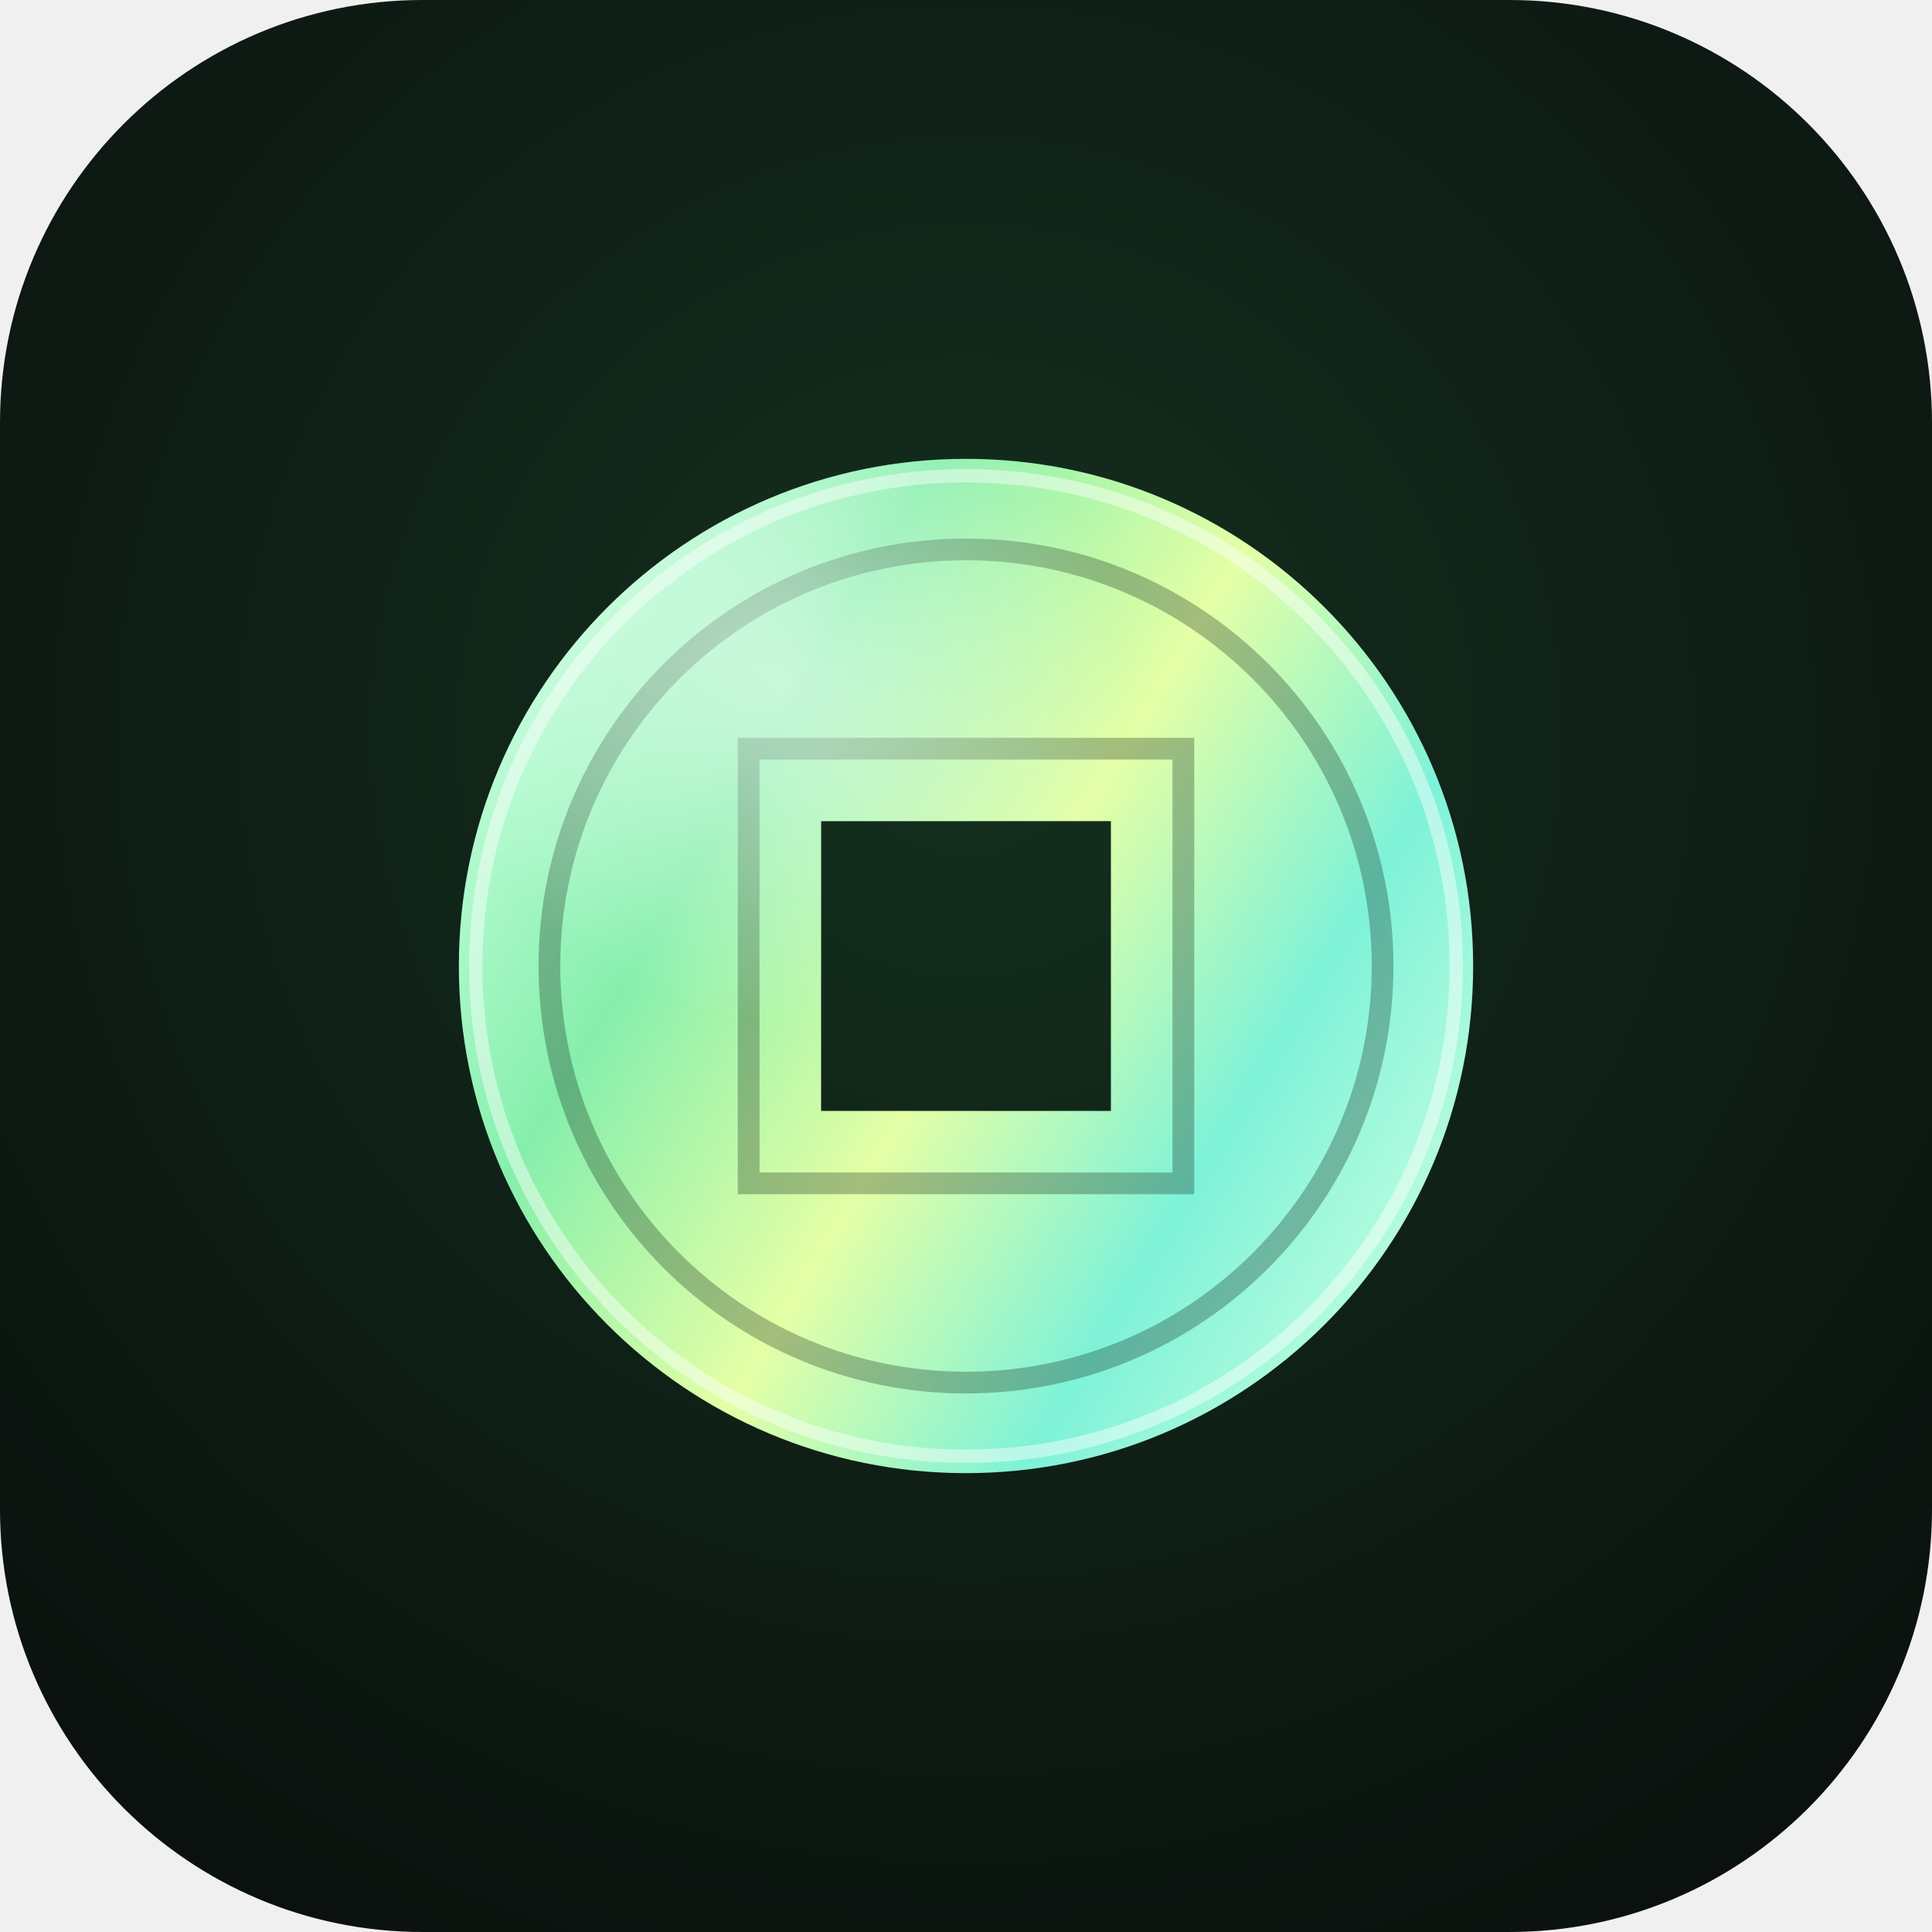
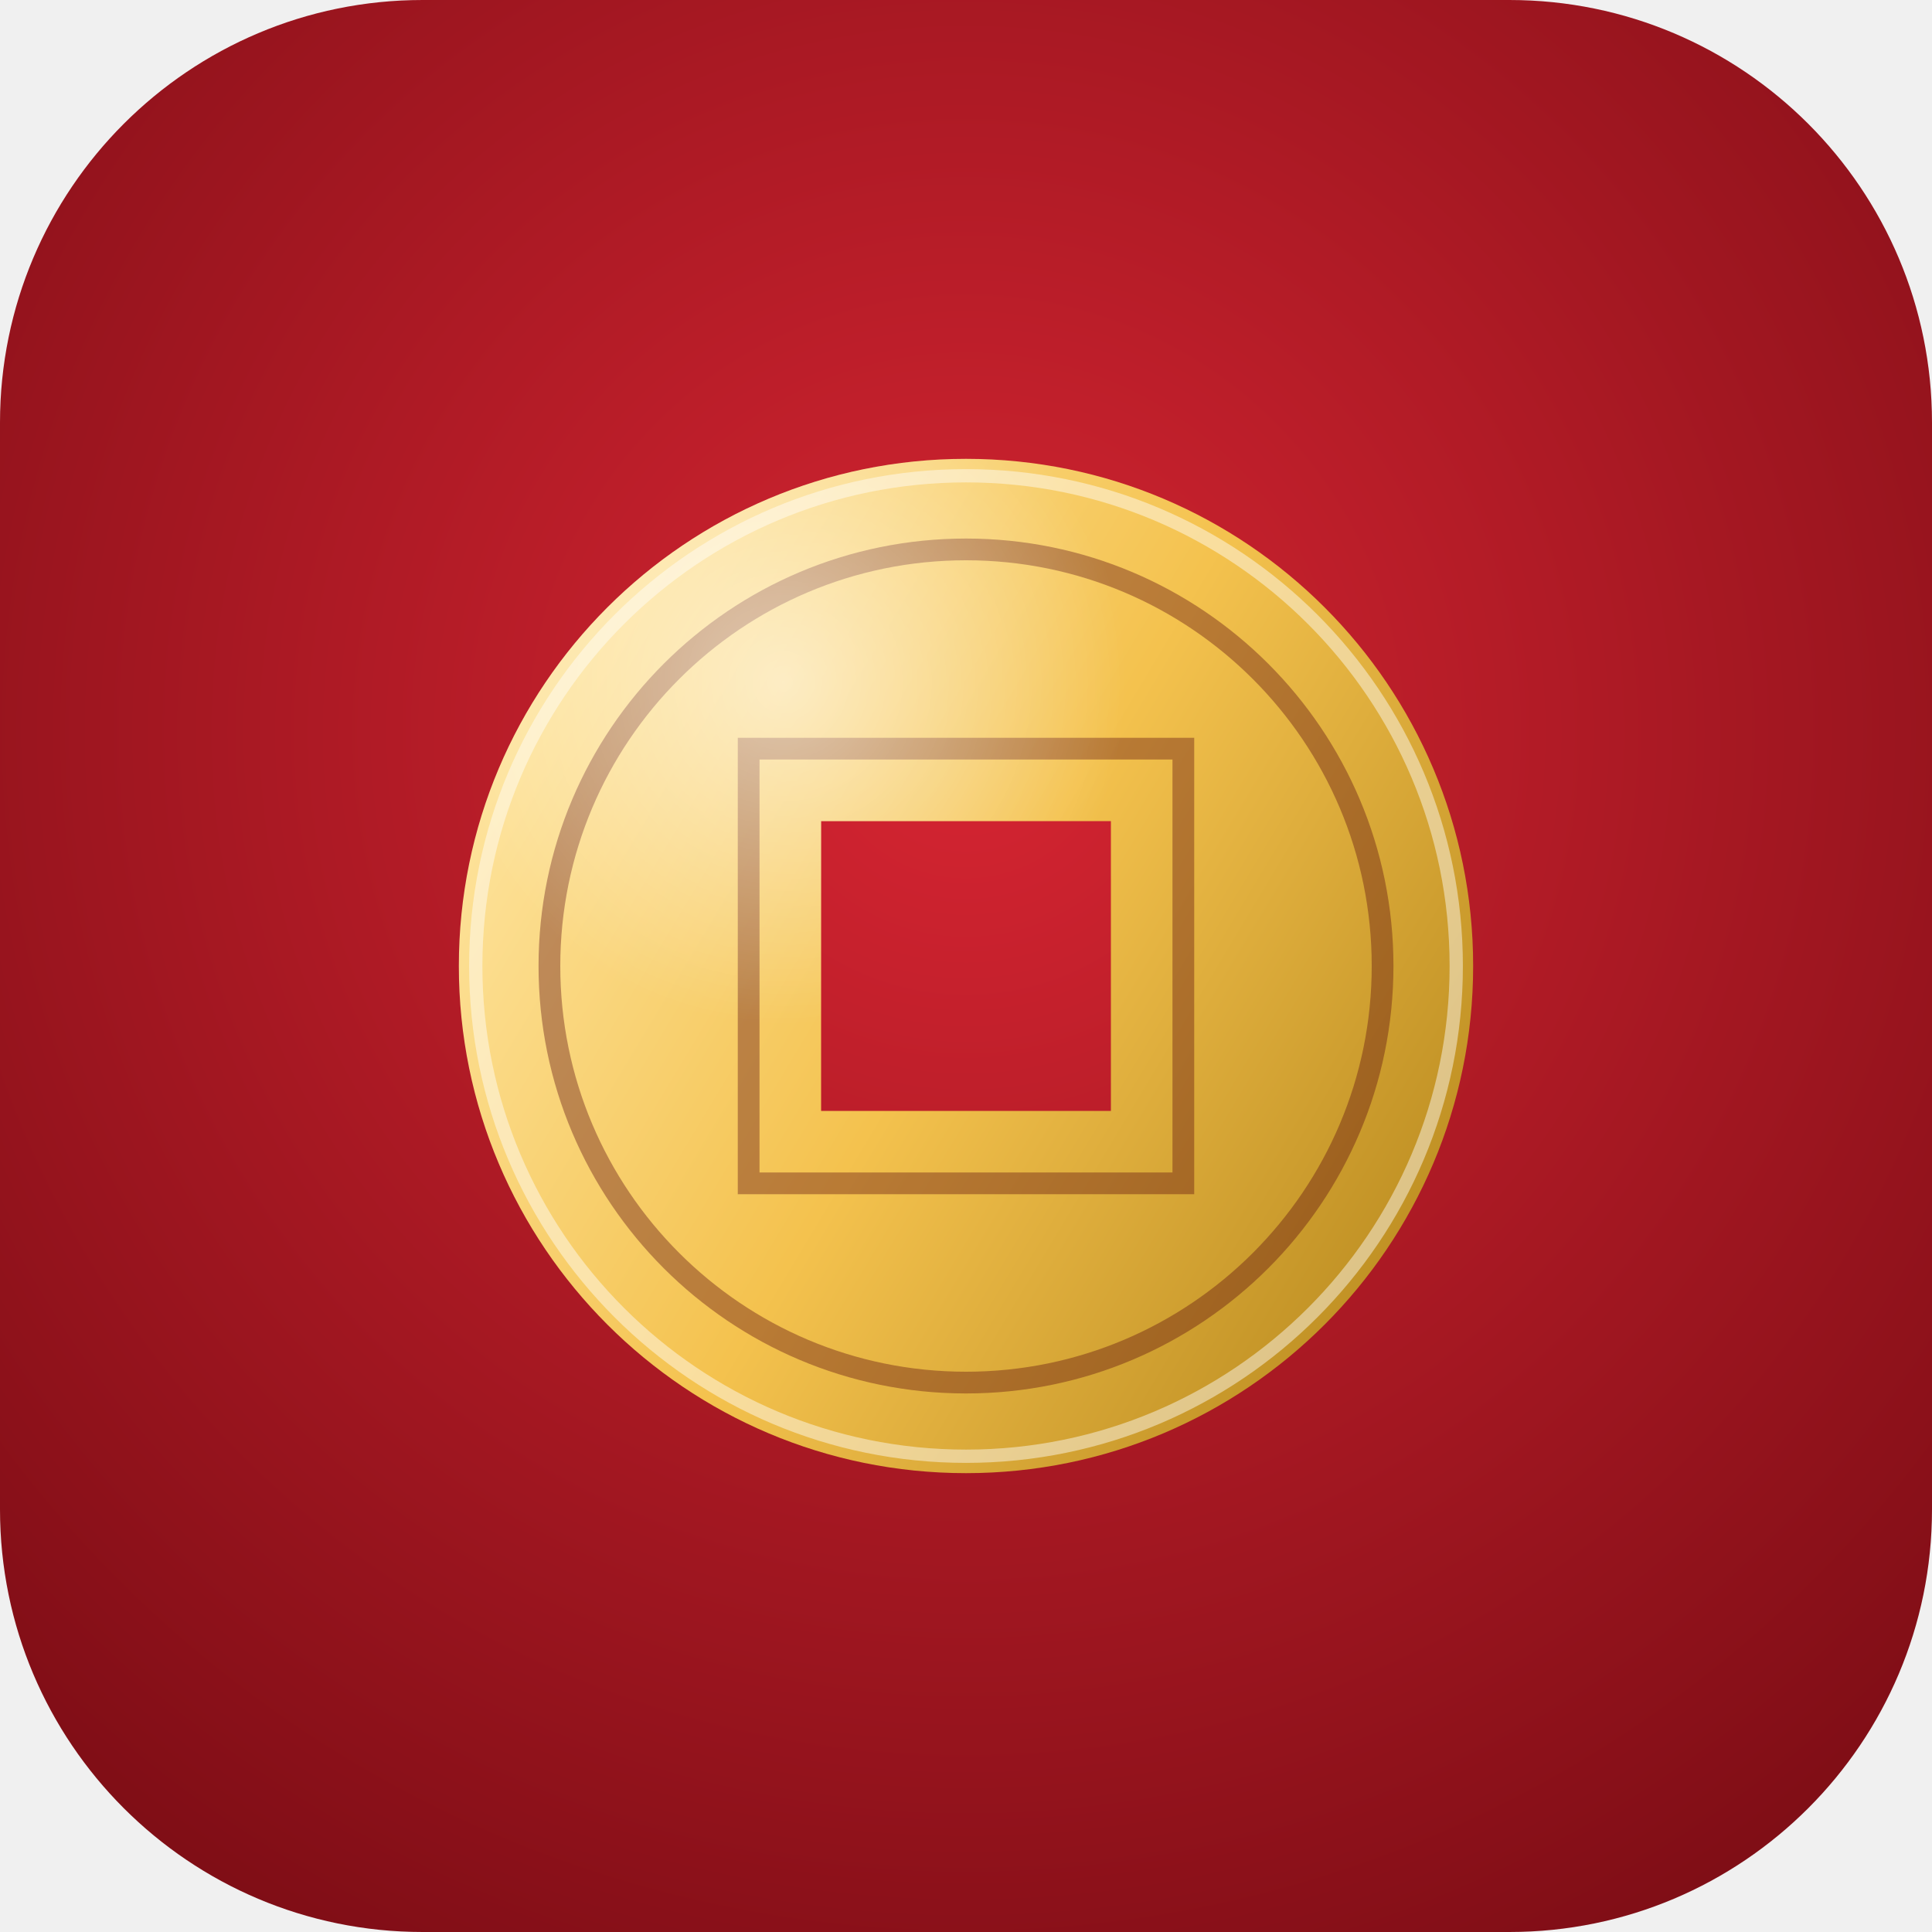
<svg xmlns="http://www.w3.org/2000/svg" viewBox="0 0 512 512" width="512" height="512" role="img" aria-label="hwai.ai">
  <defs>
    <linearGradient id="hwa-foil" x1="0" y1=".2" x2="1" y2=".8">
-       <stop offset="0" stop-color="#C9FFE0" />
-       <stop offset="0.26" stop-color="#86EFAC" />
-       <stop offset="0.52" stop-color="#E4FFA6" />
-       <stop offset="0.76" stop-color="#7EF2D8" />
-       <stop offset="1" stop-color="#C9FFE0" />
+       <stop offset="0" stop-color="#FFE8A8" />
+       <stop offset="0.5" stop-color="#F4C24E" />
+       <stop offset="1" stop-color="#B98A1E" />
    </linearGradient>
    <radialGradient id="hwa-sheen" cx=".32" cy=".22" r=".75">
      <stop offset="0" stop-color="#FFFFFF" stop-opacity=".55" />
      <stop offset=".45" stop-color="#FFFFFF" stop-opacity="0" />
    </radialGradient>
    <radialGradient id="hwa-bg" cx=".5" cy=".38" r=".75">
-       <stop offset="0" stop-color="#14301F" />
-       <stop offset="1" stop-color="#0A0F0D" />
+       <stop offset="0" stop-color="#D62532" />
+       <stop offset="1" stop-color="#7A0C14" />
    </radialGradient>
  </defs>
  <rect width="512" height="512" rx="112" fill="url(#hwa-bg)" />
  <g transform="translate(96 96) scale(3.2)">
    <path d="M8 50A42 42 0 1 1 92 50A42 42 0 1 1 8 50ZM38 62L62 62L62 38L38 38Z" fill="url(#hwa-foil)" />
-     <circle cx="50" cy="50" r="34.5" fill="none" stroke="#03140A" stroke-opacity=".28" stroke-width="1.8" />
-     <path d="M32 32L68 32L68 68L32 68Z" fill="none" stroke="#03140A" stroke-opacity=".28" stroke-width="1.8" />
+     <circle cx="50" cy="50" r="34.5" fill="none" stroke="#5A0A0F" stroke-opacity=".38" stroke-width="1.8" />
+     <path d="M32 32L68 32L68 68L32 68Z" fill="none" stroke="#5A0A0F" stroke-opacity=".38" stroke-width="1.8" />
    <circle cx="50" cy="50" r="40.6" fill="none" stroke="#FFFFFF" stroke-opacity=".45" stroke-width="1.1" />
    <path d="M8 50A42 42 0 1 1 92 50A42 42 0 1 1 8 50ZM38 62L62 62L62 38L38 38Z" fill="url(#hwa-sheen)" />
  </g>
</svg>
